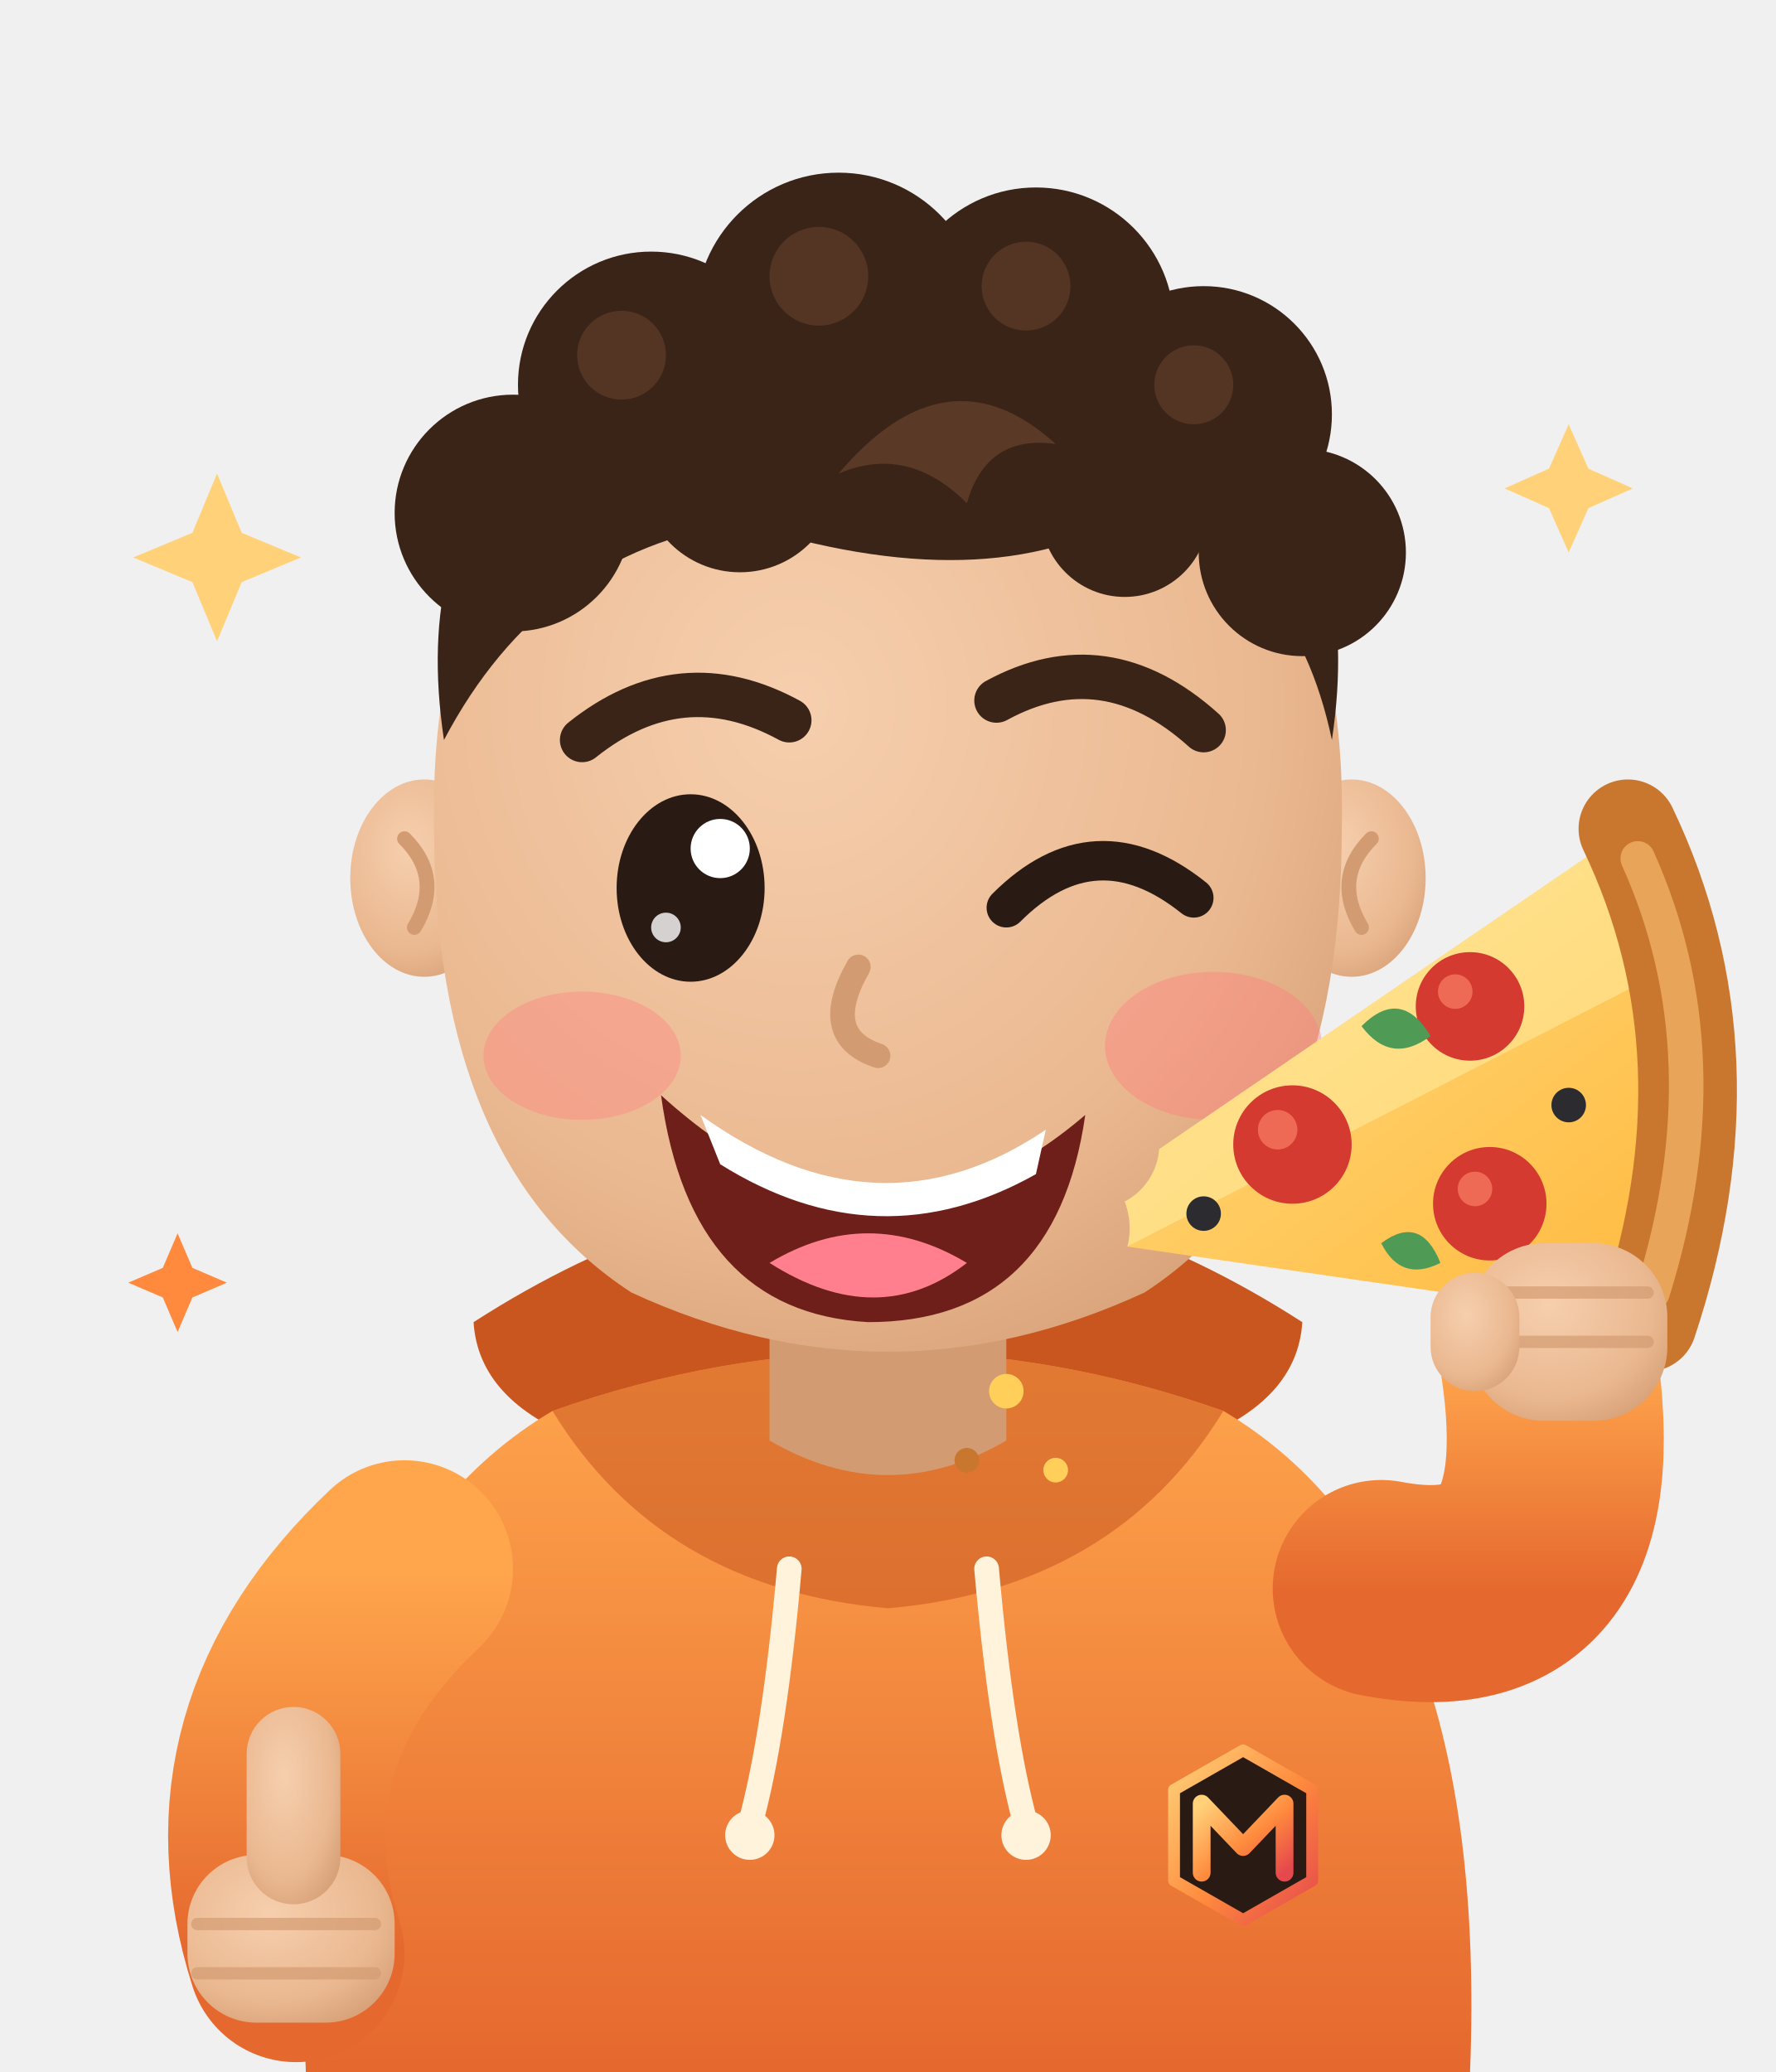
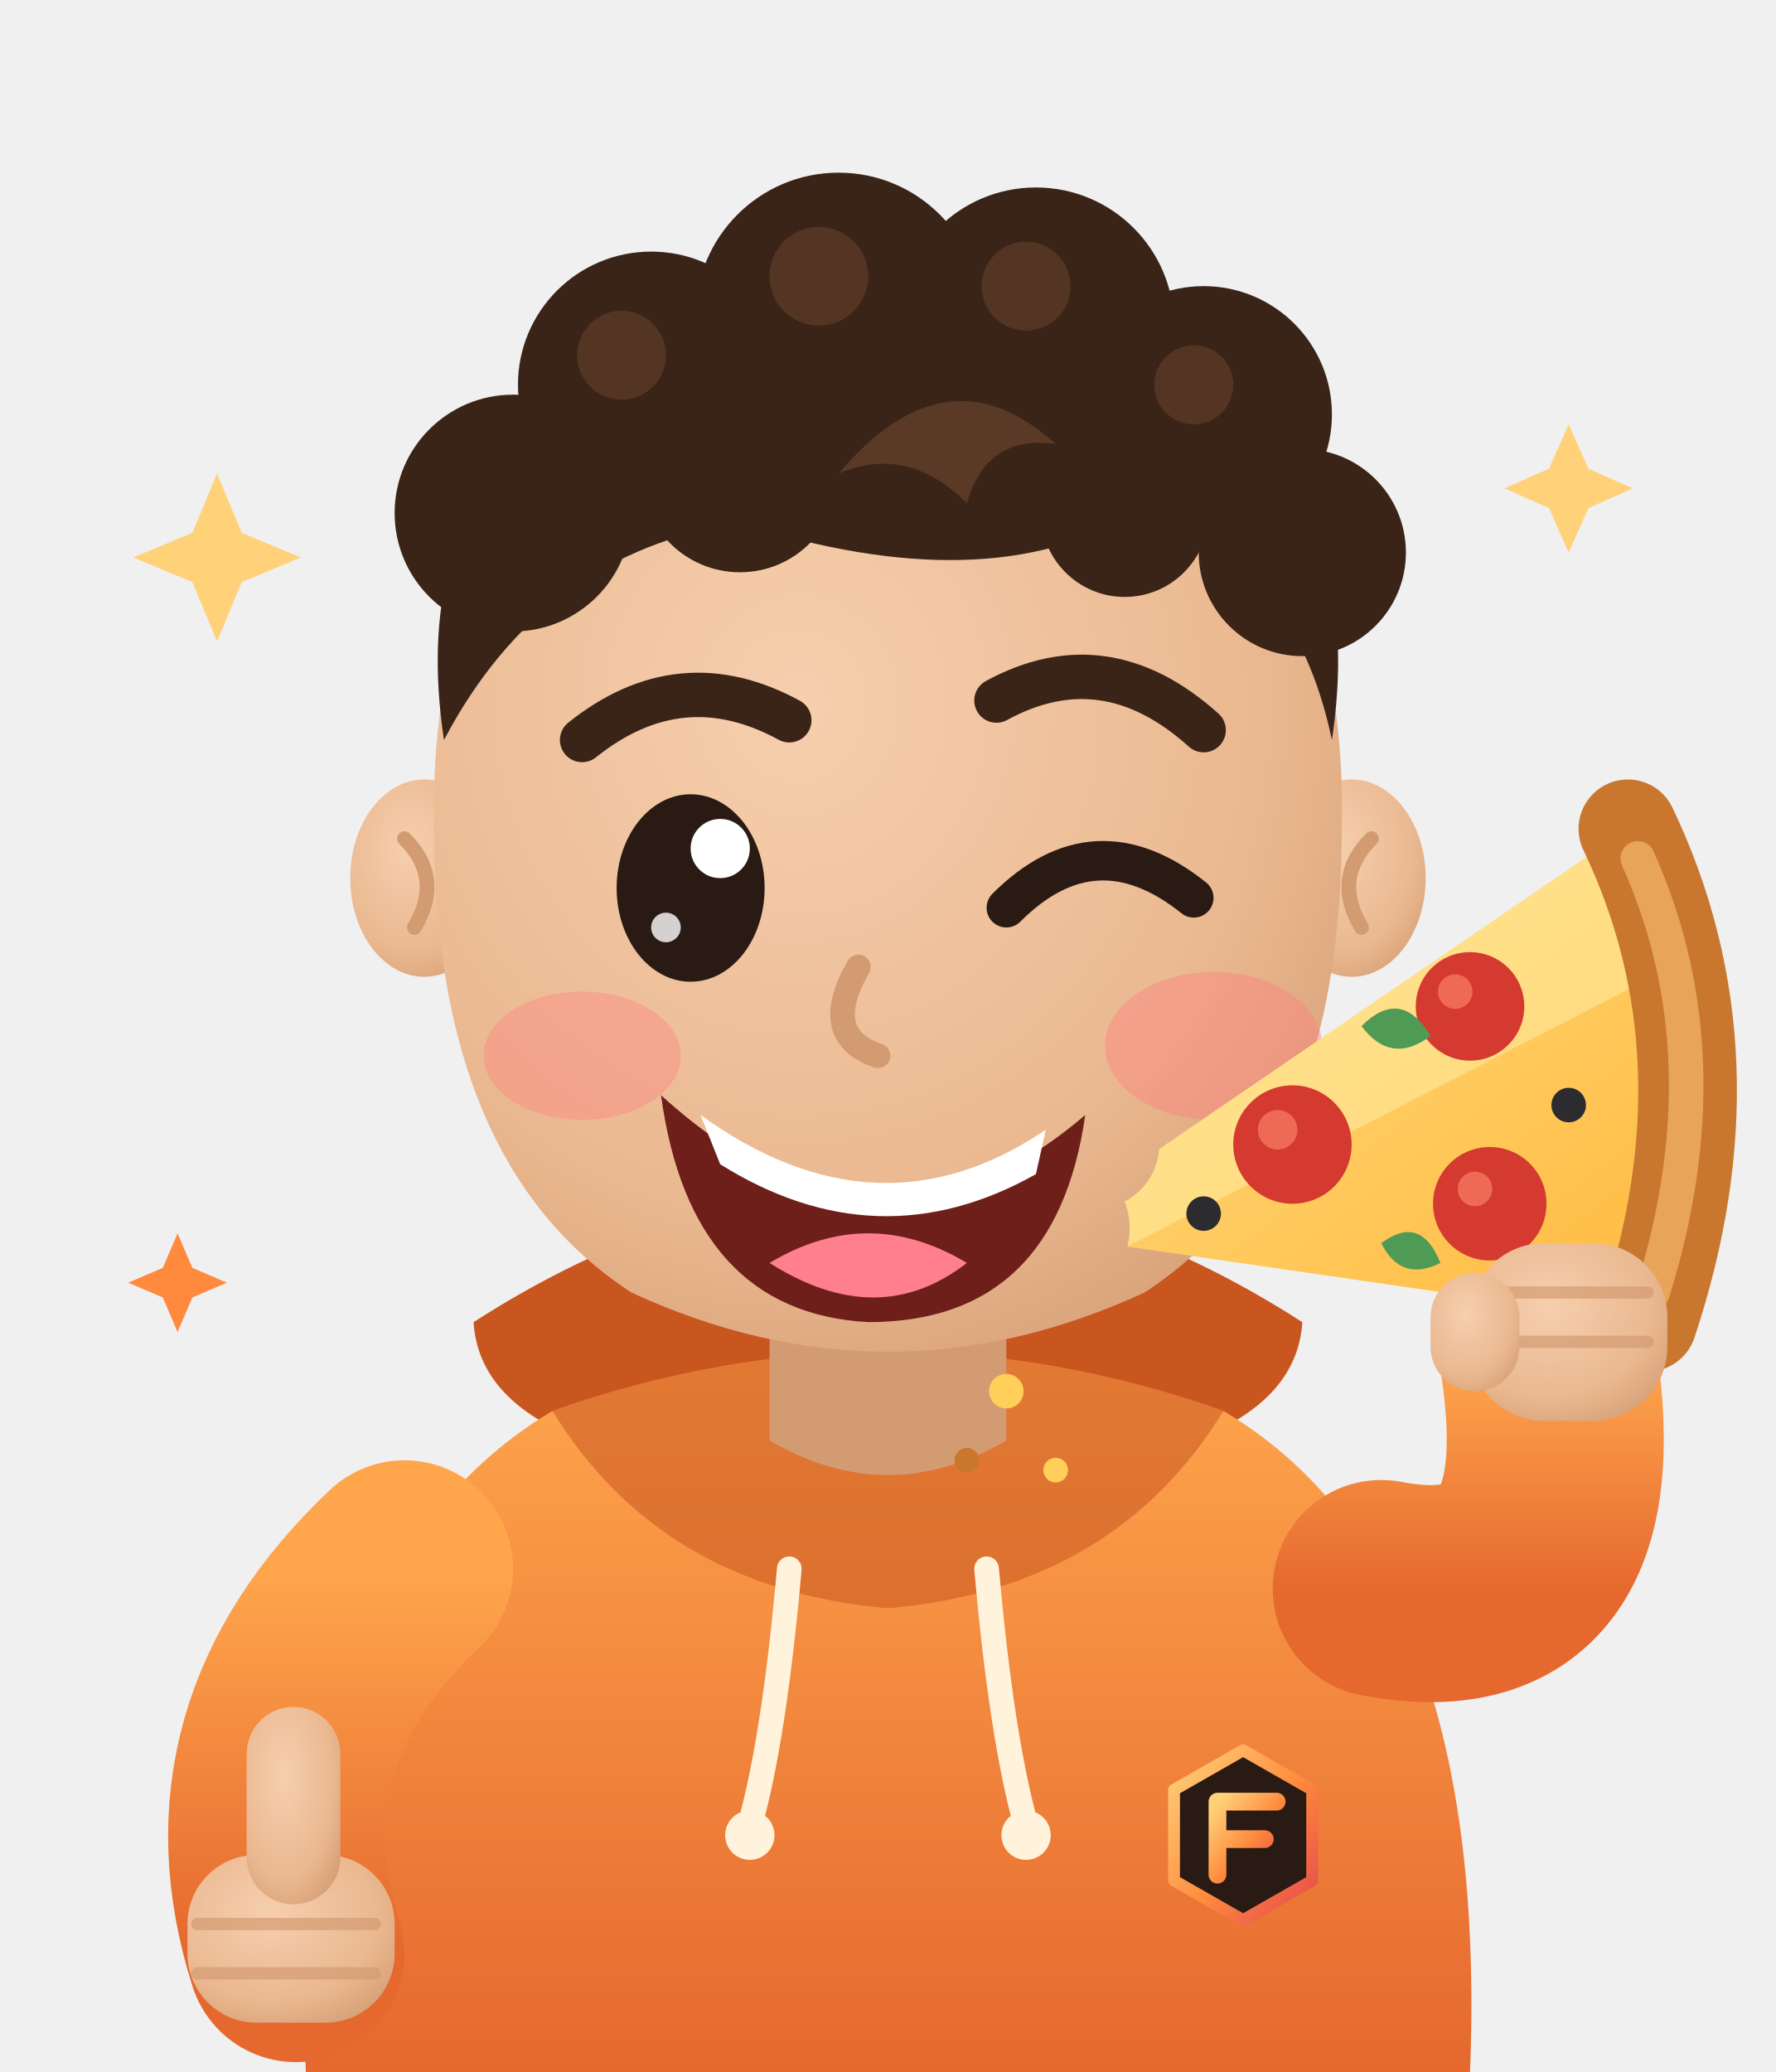
<svg xmlns="http://www.w3.org/2000/svg" viewBox="0 0 360 420" class="mascot">
  <defs>
    <radialGradient id="skm" cx=".4" cy=".35" r=".8">
      <stop offset="0" stop-color="#f6cfae" />
      <stop offset=".65" stop-color="#eab890" />
      <stop offset="1" stop-color="#d39b72" />
    </radialGradient>
    <linearGradient id="hdm" x1="0" y1="0" x2="0" y2="1">
      <stop offset="0" stop-color="#ffa64d" />
      <stop offset="1" stop-color="#e5682e" />
    </linearGradient>
    <linearGradient id="chm" x1="0" y1="0" x2="1" y2="1">
      <stop offset="0" stop-color="#ffe08a" />
      <stop offset="1" stop-color="#ffb93d" />
    </linearGradient>
    <linearGradient id="lgm" x1="0" y1="0" x2="1" y2="1">
      <stop offset="0" stop-color="#ffd27a" />
      <stop offset=".55" stop-color="#ff8a3d" />
      <stop offset="1" stop-color="#e5484d" />
    </linearGradient>
    <mask id="btm" maskUnits="userSpaceOnUse" x="150" y="130" width="230" height="220">
      <rect x="150" y="130" width="230" height="220" fill="#fff" />
      <circle cx="214" cy="249" r="15" />
      <circle cx="222" cy="232" r="13" />
      <circle cx="207" cy="262" r="10" />
    </mask>
  </defs>
  <ellipse cx="180" cy="404" rx="118" ry="12" fill="#000" opacity=".28" />
  <path d="M96 268 Q180 214 264 268 Q262 300 180 300 Q98 300 96 268Z" fill="#c9561f" />
  <path d="M62 420 Q58 318 112 286 Q180 262 248 286 Q302 318 298 420Z" fill="url(#hdm)" />
  <path d="M112 286 Q180 262 248 286 Q226 322 180 326 Q134 322 112 286Z" fill="#c9561f" opacity=".55" />
  <path d="M160 318 q-3 34 -8 52 M200 318 q3 34 8 52" stroke="#fff3dc" stroke-width="5" stroke-linecap="round" fill="none" />
  <circle cx="152" cy="372" r="5" fill="#fff3dc" />
  <circle cx="208" cy="372" r="5" fill="#fff3dc" />
  <g transform="translate(232 352) scale(.2)">
    <path d="M100 14 L170 54 V146 L100 186 L30 146 V54 Z" fill="#2a1a14" stroke="url(#lgm)" stroke-width="12" stroke-linejoin="round" />
-     <path d="M58 138 V68 L100 112 L142 68 V138" fill="none" stroke="url(#lgm)" stroke-width="18" stroke-linecap="round" stroke-linejoin="round" />
+     <path d="M74 140 V66 H134 M74 104 H122" fill="none" stroke="url(#lgm)" stroke-width="18" stroke-linecap="round" stroke-linejoin="round" />
  </g>
  <path d="M82 318 Q46 352 60 396" fill="none" stroke="url(#hdm)" stroke-width="44" stroke-linecap="round" />
  <g transform="translate(60 386)">
    <rect x="-22" y="-10" width="42" height="34" rx="14" fill="url(#skm)" />
    <rect x="-10" y="-40" width="19" height="40" rx="9.5" fill="url(#skm)" />
    <path d="M-20 4 h36 M-20 14 h36" stroke="#d39b72" stroke-width="2.5" stroke-linecap="round" opacity=".7" />
  </g>
  <g>
    <path d="M156 262 h48 v30 q-24 14 -48 0Z" fill="#d39b72" />
    <ellipse cx="86" cy="178" rx="15" ry="20" fill="url(#skm)" />
    <ellipse cx="274" cy="178" rx="15" ry="20" fill="url(#skm)" />
    <path d="M82 170 q8 8 2 18 M278 170 q-8 8 -2 18" stroke="#d39b72" stroke-width="3" fill="none" stroke-linecap="round" />
    <path d="M88 168 Q86 74 180 72 Q274 74 272 168 Q272 236 232 262 Q180 286 128 262 Q88 236 88 168Z" fill="url(#skm)" />
    <ellipse cx="118" cy="214" rx="20" ry="13" fill="#ff7f7f" opacity=".38" />
    <ellipse cx="246" cy="212" rx="22" ry="15" fill="#ff7f7f" opacity=".42" />
    <path d="M90 150 Q78 70 180 62 Q282 70 270 150 Q262 112 230 104 Q200 122 150 106 Q110 112 90 150Z" fill="#3a2418" />
    <circle cx="104" cy="104" r="24" fill="#3a2418" />
    <circle cx="132" cy="78" r="27" fill="#3a2418" />
    <circle cx="170" cy="64" r="29" fill="#3a2418" />
    <circle cx="210" cy="66" r="28" fill="#3a2418" />
    <circle cx="244" cy="84" r="26" fill="#3a2418" />
    <circle cx="264" cy="112" r="21" fill="#3a2418" />
    <circle cx="150" cy="96" r="20" fill="#3a2418" />
    <circle cx="196" cy="92" r="21" fill="#3a2418" />
    <circle cx="228" cy="104" r="17" fill="#3a2418" />
    <circle cx="126" cy="72" r="9" fill="#5a3a26" opacity=".8" />
    <circle cx="166" cy="56" r="10" fill="#5a3a26" opacity=".8" />
    <circle cx="208" cy="58" r="9" fill="#5a3a26" opacity=".8" />
    <circle cx="242" cy="78" r="8" fill="#5a3a26" opacity=".8" />
    <path d="M170 96 q22 -26 44 -6 q-14 -2 -18 12 q-12 -12 -26 -6Z" fill="#5a3a26" />
    <path d="M118 150 q20 -16 42 -4" stroke="#3a2418" stroke-width="9" stroke-linecap="round" fill="none" />
    <path d="M202 142 q22 -12 42 6" stroke="#3a2418" stroke-width="9" stroke-linecap="round" fill="none" />
    <g>
      <ellipse cx="140" cy="180" rx="15" ry="19" fill="#2a1a14" />
      <circle cx="146" cy="172" r="6" fill="#fff" />
      <circle cx="135" cy="188" r="3" fill="#fff" opacity=".8" />
    </g>
    <path d="M204 184 q18 -18 38 -2" stroke="#2a1a14" stroke-width="8" stroke-linecap="round" fill="none" />
    <path d="M174 196 q-8 14 4 18" stroke="#d39b72" stroke-width="5" stroke-linecap="round" fill="none" />
    <g>
      <path d="M134 222 Q178 262 220 226 Q214 268 176 268 Q140 266 134 222Z" fill="#6e1f1a" />
      <path d="M142 226 Q178 252 212 229 L210 238 Q178 256 146 236Z" fill="#fff" />
      <path d="M156 256 q20 -12 40 0 q-18 14 -40 0Z" fill="#ff7f8f" />
    </g>
  </g>
  <g>
    <path d="M280 322 Q322 330 314 276" fill="none" stroke="url(#hdm)" stroke-width="44" stroke-linecap="round" />
    <g mask="url(#btm)">
      <path d="M210 250 L330 168 Q350 214 334 268Z" fill="url(#chm)" />
      <path d="M210 250 L330 168 Q336 182 339 196 L222 256Z" fill="#fff3b0" opacity=".45" />
      <path d="M330 168 Q352 214 334 268" fill="none" stroke="#c9772e" stroke-width="20" stroke-linecap="round" />
      <path d="M332 174 Q350 214 335 262" fill="none" stroke="#e8a55a" stroke-width="7" stroke-linecap="round" />
      <circle cx="262" cy="232" r="12" fill="#d43a2f" />
      <circle cx="259" cy="229" r="4" fill="#ef6a55" />
      <circle cx="298" cy="204" r="11" fill="#d43a2f" />
      <circle cx="295" cy="201" r="3.5" fill="#ef6a55" />
      <circle cx="302" cy="244" r="11.5" fill="#d43a2f" />
      <circle cx="299" cy="241" r="3.5" fill="#ef6a55" />
      <path d="M276 208 q8 -8 14 2 q-8 6 -14 -2Z" fill="#4f9a54" />
      <path d="M280 252 q8 -6 12 4 q-8 4 -12 -4Z" fill="#4f9a54" />
      <circle cx="244" cy="246" r="3.5" fill="#2b2b30" />
      <circle cx="318" cy="224" r="3.5" fill="#2b2b30" />
    </g>
    <g transform="translate(318 268)">
      <rect x="-20" y="-16" width="40" height="36" rx="15" fill="url(#skm)" />
      <path d="M-14 -6 h30 M-14 4 h30" stroke="#d39b72" stroke-width="2.5" stroke-linecap="round" opacity=".7" />
      <rect x="-28" y="-10" width="18" height="24" rx="9" fill="url(#skm)" />
    </g>
  </g>
  <circle cx="204" cy="282" r="3.5" fill="#ffcf5a" />
  <circle cx="196" cy="296" r="2.5" fill="#c9772e" />
  <circle cx="214" cy="298" r="2.5" fill="#ffcf5a" />
  <path d="M44 96 l5 12 12 5 -12 5 -5 12 -5 -12 -12 -5 12 -5Z" fill="#ffd27a" />
  <path d="M318 86 l4 9 9 4 -9 4 -4 9 -4 -9 -9 -4 9 -4Z" fill="#ffd27a" />
  <path d="M36 250 l3 7 7 3 -7 3 -3 7 -3 -7 -7 -3 7 -3Z" fill="#ff8a3d" />
</svg>
